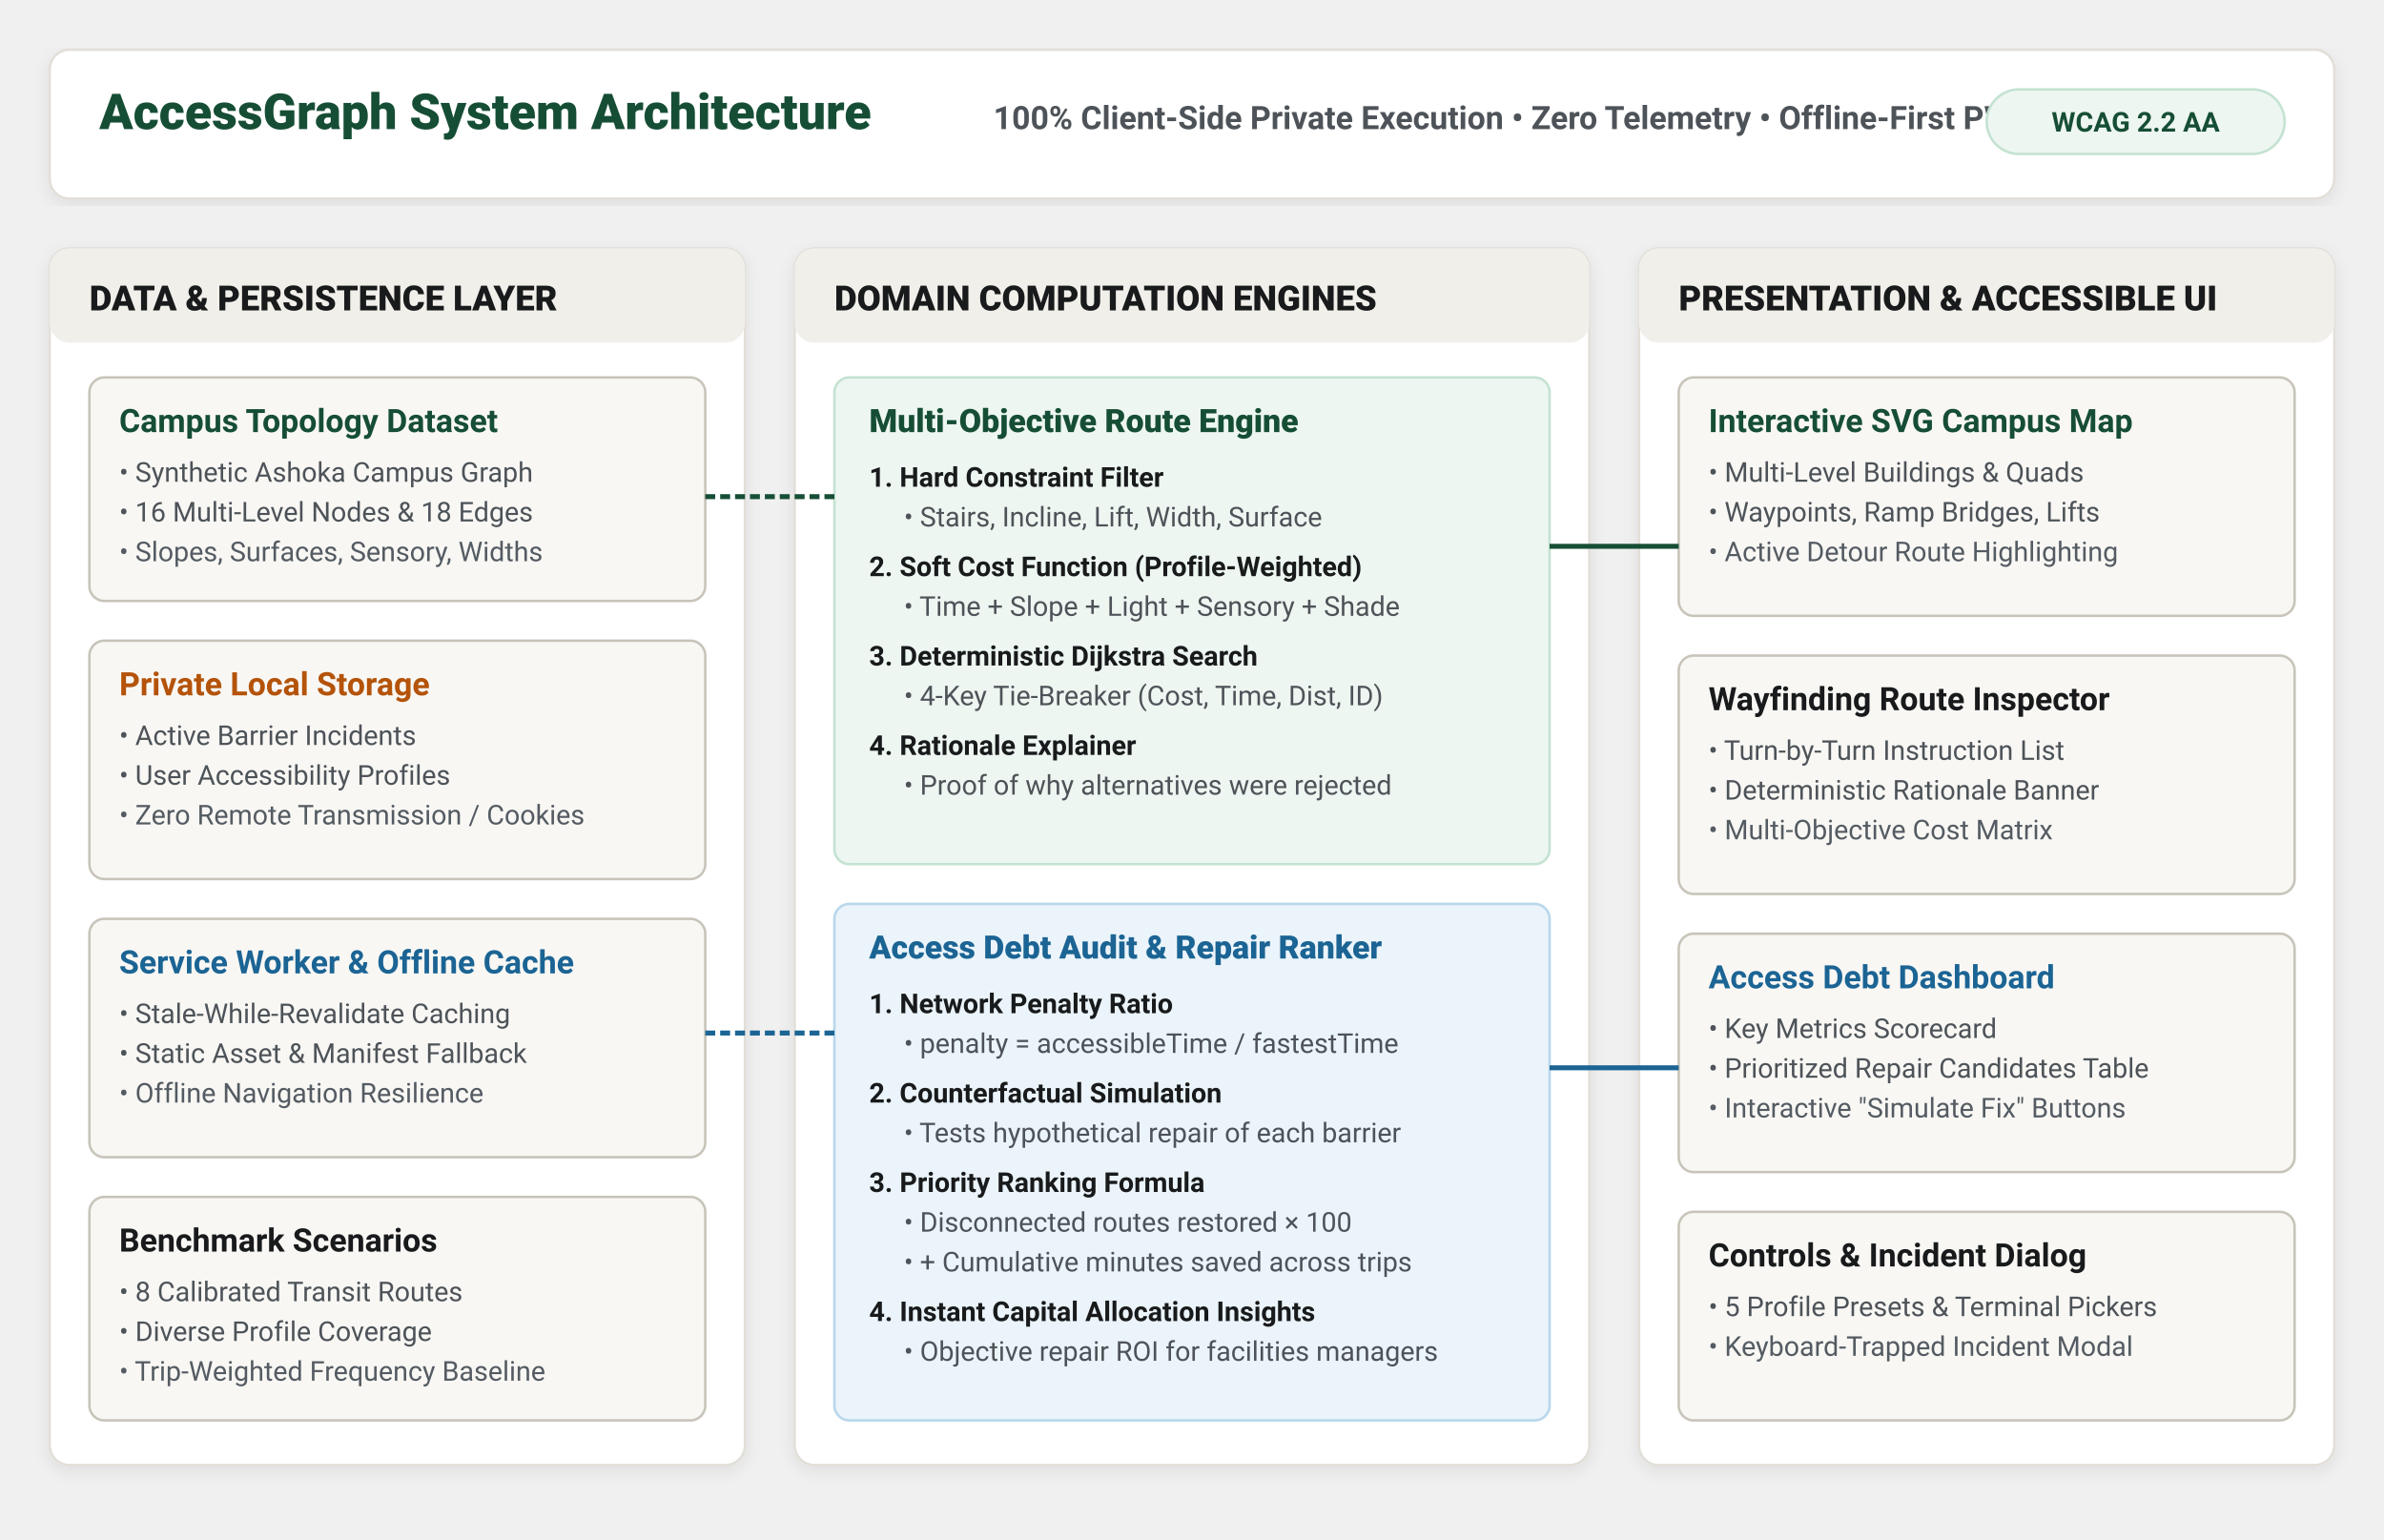
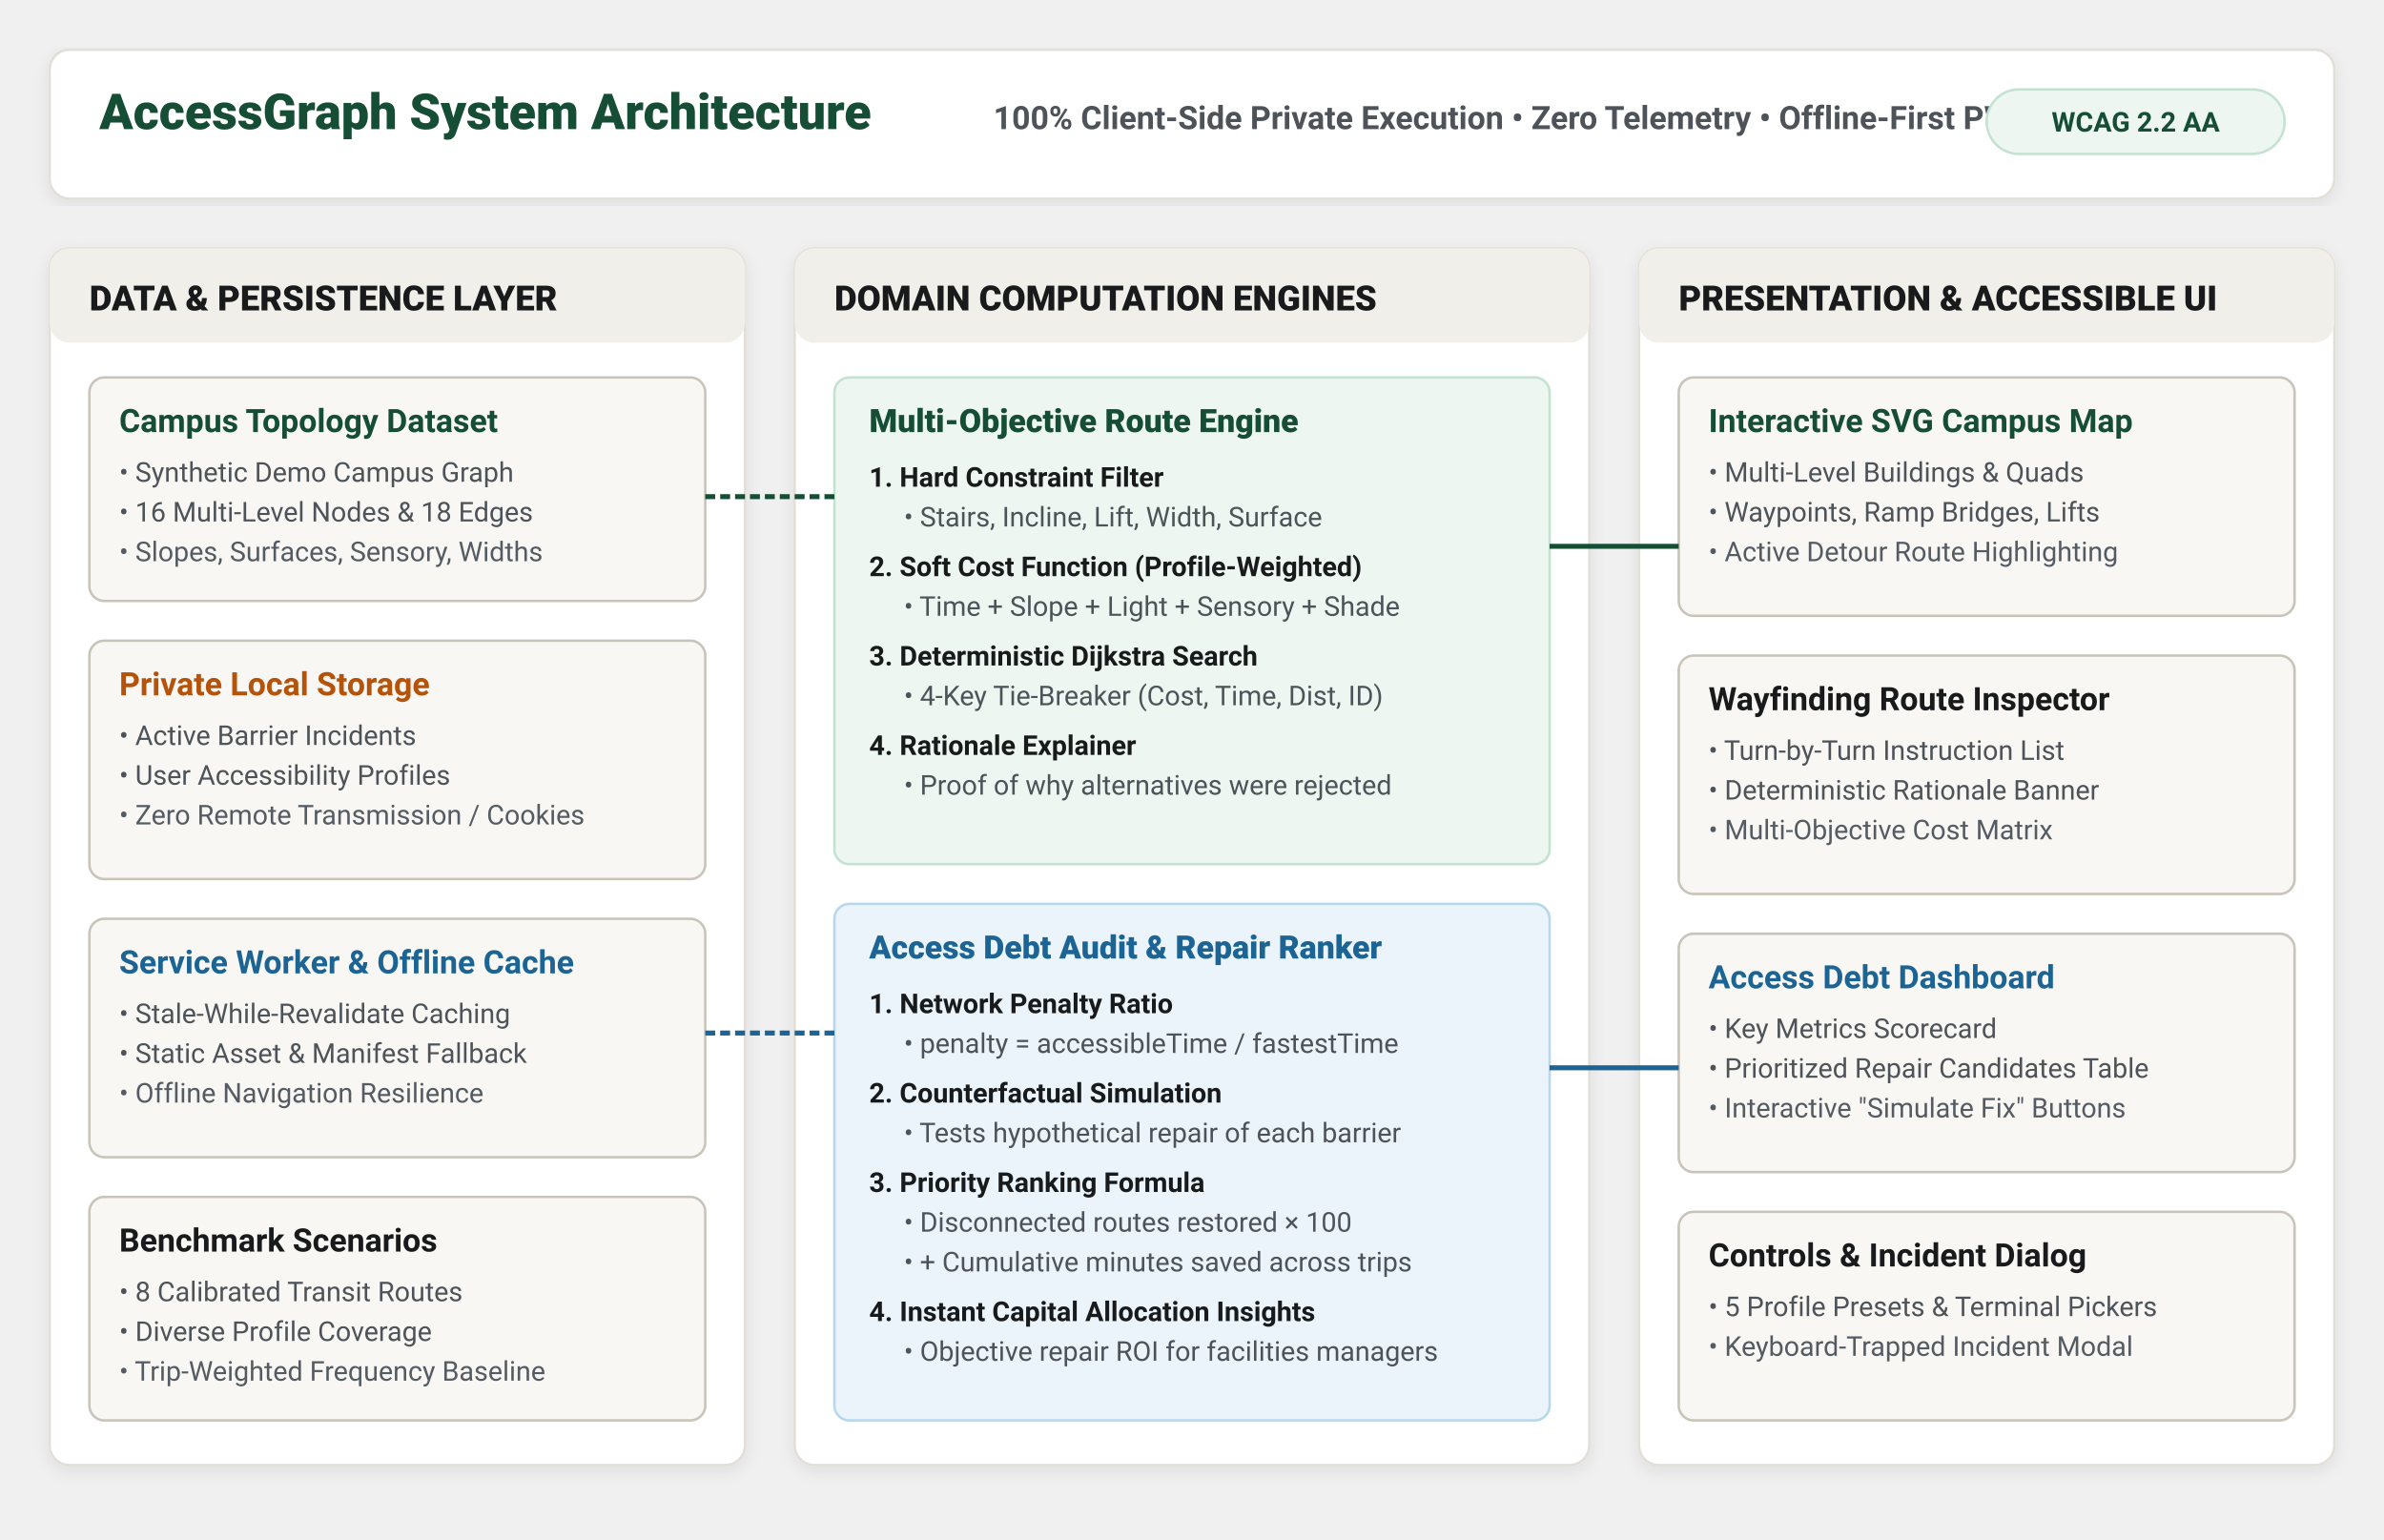
<svg xmlns="http://www.w3.org/2000/svg" viewBox="0 0 960 620" width="100%" height="100%" style="background:#F8F7F4; font-family:-apple-system, BlinkMacSystemFont, 'Segoe UI', Roboto, sans-serif;">
  <defs>
    <filter id="shadow" x="-5%" y="-5%" width="110%" height="110%">
      <feDropShadow dx="0" dy="2" stdDeviation="3" flood-opacity="0.08" flood-color="#181A1B" />
    </filter>
    <linearGradient id="civic-grad" x1="0%" y1="0%" x2="100%" y2="100%">
      <stop offset="0%" stop-color="#164E35" />
      <stop offset="100%" stop-color="#0E3323" />
    </linearGradient>
    <linearGradient id="route-grad" x1="0%" y1="0%" x2="100%" y2="100%">
      <stop offset="0%" stop-color="#1B6494" />
      <stop offset="100%" stop-color="#124566" />
    </linearGradient>
  </defs>
  <rect x="20" y="20" width="920" height="60" rx="8" fill="#FFFFFF" stroke="#E2DFD8" filter="url(#shadow)" />
  <text x="40" y="52" font-size="20" font-weight="800" fill="#164E35">AccessGraph System Architecture</text>
  <text x="400" y="52" font-size="13" font-weight="600" fill="#4D5358">100% Client-Side Private Execution • Zero Telemetry • Offline-First PWA</text>
  <rect x="800" y="36" width="120" height="26" rx="13" fill="#EDF6F1" stroke="#C4E2D1" />
  <text x="860" y="53" font-size="11" font-weight="700" fill="#164E35" text-anchor="middle">WCAG 2.2 AA</text>
  <rect x="20" y="100" width="280" height="490" rx="8" fill="#FFFFFF" stroke="#E2DFD8" filter="url(#shadow)" />
  <rect x="20" y="100" width="280" height="38" rx="8" fill="#F1EFEA" />
  <text x="36" y="125" font-size="14" font-weight="800" fill="#181A1B">DATA &amp; PERSISTENCE LAYER</text>
  <rect x="36" y="152" width="248" height="90" rx="6" fill="#F8F7F4" stroke="#C8C4BA" />
  <text x="48" y="174" font-size="13" font-weight="700" fill="#164E35">Campus Topology Dataset</text>
-   <text x="48" y="194" font-size="11" fill="#4D5358">• Synthetic Ashoka Campus Graph</text>
+   <text x="48" y="194" font-size="11" fill="#4D5358">• Synthetic Demo Campus Graph</text>
  <text x="48" y="210" font-size="11" fill="#4D5358">• 16 Multi-Level Nodes &amp; 18 Edges</text>
  <text x="48" y="226" font-size="11" fill="#545B62">• Slopes, Surfaces, Sensory, Widths</text>
  <rect x="36" y="258" width="248" height="96" rx="6" fill="#F8F7F4" stroke="#C8C4BA" />
  <text x="48" y="280" font-size="13" font-weight="700" fill="#B45309">Private Local Storage</text>
  <text x="48" y="300" font-size="11" fill="#4D5358">• Active Barrier Incidents</text>
  <text x="48" y="316" font-size="11" fill="#4D5358">• User Accessibility Profiles</text>
  <text x="48" y="332" font-size="11" fill="#545B62">• Zero Remote Transmission / Cookies</text>
  <rect x="36" y="370" width="248" height="96" rx="6" fill="#F8F7F4" stroke="#C8C4BA" />
  <text x="48" y="392" font-size="13" font-weight="700" fill="#1B6494">Service Worker &amp; Offline Cache</text>
  <text x="48" y="412" font-size="11" fill="#4D5358">• Stale-While-Revalidate Caching</text>
  <text x="48" y="428" font-size="11" fill="#4D5358">• Static Asset &amp; Manifest Fallback</text>
  <text x="48" y="444" font-size="11" fill="#545B62">• Offline Navigation Resilience</text>
  <rect x="36" y="482" width="248" height="90" rx="6" fill="#F8F7F4" stroke="#C8C4BA" />
  <text x="48" y="504" font-size="13" font-weight="700" fill="#181A1B">Benchmark Scenarios</text>
  <text x="48" y="524" font-size="11" fill="#4D5358">• 8 Calibrated Transit Routes</text>
  <text x="48" y="540" font-size="11" fill="#4D5358">• Diverse Profile Coverage</text>
  <text x="48" y="556" font-size="11" fill="#545B62">• Trip-Weighted Frequency Baseline</text>
  <rect x="320" y="100" width="320" height="490" rx="8" fill="#FFFFFF" stroke="#E2DFD8" filter="url(#shadow)" />
  <rect x="320" y="100" width="320" height="38" rx="8" fill="#F1EFEA" />
  <text x="336" y="125" font-size="14" font-weight="800" fill="#181A1B">DOMAIN COMPUTATION ENGINES</text>
  <rect x="336" y="152" width="288" height="196" rx="6" fill="#EDF6F1" stroke="#C4E2D1" />
  <text x="350" y="174" font-size="13" font-weight="800" fill="#164E35">Multi-Objective Route Engine</text>
  <text x="350" y="196" font-size="11" font-weight="600" fill="#181A1B">1. Hard Constraint Filter</text>
  <text x="364" y="212" font-size="11" fill="#4D5358">• Stairs, Incline, Lift, Width, Surface</text>
  <text x="350" y="232" font-size="11" font-weight="600" fill="#181A1B">2. Soft Cost Function (Profile-Weighted)</text>
  <text x="364" y="248" font-size="11" fill="#4D5358">• Time + Slope + Light + Sensory + Shade</text>
  <text x="350" y="268" font-size="11" font-weight="600" fill="#181A1B">3. Deterministic Dijkstra Search</text>
  <text x="364" y="284" font-size="11" fill="#4D5358">• 4-Key Tie-Breaker (Cost, Time, Dist, ID)</text>
  <text x="350" y="304" font-size="11" font-weight="600" fill="#181A1B">4. Rationale Explainer</text>
  <text x="364" y="320" font-size="11" fill="#4D5358">• Proof of why alternatives were rejected</text>
  <rect x="336" y="364" width="288" height="208" rx="6" fill="#EBF4FA" stroke="#B8D7EB" />
  <text x="350" y="386" font-size="13" font-weight="800" fill="#1B6494">Access Debt Audit &amp; Repair Ranker</text>
  <text x="350" y="408" font-size="11" font-weight="600" fill="#181A1B">1. Network Penalty Ratio</text>
  <text x="364" y="424" font-size="11" fill="#4D5358">• penalty = accessibleTime / fastestTime</text>
  <text x="350" y="444" font-size="11" font-weight="600" fill="#181A1B">2. Counterfactual Simulation</text>
  <text x="364" y="460" font-size="11" fill="#4D5358">• Tests hypothetical repair of each barrier</text>
  <text x="350" y="480" font-size="11" font-weight="600" fill="#181A1B">3. Priority Ranking Formula</text>
  <text x="364" y="496" font-size="11" fill="#4D5358">• Disconnected routes restored × 100</text>
  <text x="364" y="512" font-size="11" fill="#4D5358">• + Cumulative minutes saved across trips</text>
  <text x="350" y="532" font-size="11" font-weight="600" fill="#181A1B">4. Instant Capital Allocation Insights</text>
  <text x="364" y="548" font-size="11" fill="#4D5358">• Objective repair ROI for facilities managers</text>
  <rect x="660" y="100" width="280" height="490" rx="8" fill="#FFFFFF" stroke="#E2DFD8" filter="url(#shadow)" />
  <rect x="660" y="100" width="280" height="38" rx="8" fill="#F1EFEA" />
  <text x="676" y="125" font-size="14" font-weight="800" fill="#181A1B">PRESENTATION &amp; ACCESSIBLE UI</text>
  <rect x="676" y="152" width="248" height="96" rx="6" fill="#F8F7F4" stroke="#C8C4BA" />
  <text x="688" y="174" font-size="13" font-weight="700" fill="#164E35">Interactive SVG Campus Map</text>
  <text x="688" y="194" font-size="11" fill="#4D5358">• Multi-Level Buildings &amp; Quads</text>
  <text x="688" y="210" font-size="11" fill="#4D5358">• Waypoints, Ramp Bridges, Lifts</text>
  <text x="688" y="226" font-size="11" fill="#545B62">• Active Detour Route Highlighting</text>
  <rect x="676" y="264" width="248" height="96" rx="6" fill="#F8F7F4" stroke="#C8C4BA" />
  <text x="688" y="286" font-size="13" font-weight="700" fill="#181A1B">Wayfinding Route Inspector</text>
  <text x="688" y="306" font-size="11" fill="#4D5358">• Turn-by-Turn Instruction List</text>
  <text x="688" y="322" font-size="11" fill="#4D5358">• Deterministic Rationale Banner</text>
  <text x="688" y="338" font-size="11" fill="#545B62">• Multi-Objective Cost Matrix</text>
  <rect x="676" y="376" width="248" height="96" rx="6" fill="#F8F7F4" stroke="#C8C4BA" />
  <text x="688" y="398" font-size="13" font-weight="700" fill="#1B6494">Access Debt Dashboard</text>
  <text x="688" y="418" font-size="11" fill="#4D5358">• Key Metrics Scorecard</text>
  <text x="688" y="434" font-size="11" fill="#4D5358">• Prioritized Repair Candidates Table</text>
  <text x="688" y="450" font-size="11" fill="#545B62">• Interactive "Simulate Fix" Buttons</text>
  <rect x="676" y="488" width="248" height="84" rx="6" fill="#F8F7F4" stroke="#C8C4BA" />
  <text x="688" y="510" font-size="13" font-weight="700" fill="#181A1B">Controls &amp; Incident Dialog</text>
  <text x="688" y="530" font-size="11" fill="#4D5358">• 5 Profile Presets &amp; Terminal Pickers</text>
  <text x="688" y="546" font-size="11" fill="#545B62">• Keyboard-Trapped Incident Modal</text>
  <path d="M 284 200 L 336 200" stroke="#164E35" stroke-width="2" marker-end="url(#arrow)" stroke-dasharray="4,2" />
  <path d="M 284 416 L 336 416" stroke="#1B6494" stroke-width="2" marker-end="url(#arrow)" stroke-dasharray="4,2" />
  <path d="M 624 220 L 676 220" stroke="#164E35" stroke-width="2" marker-end="url(#arrow)" />
  <path d="M 624 430 L 676 430" stroke="#1B6494" stroke-width="2" marker-end="url(#arrow)" />
</svg>
